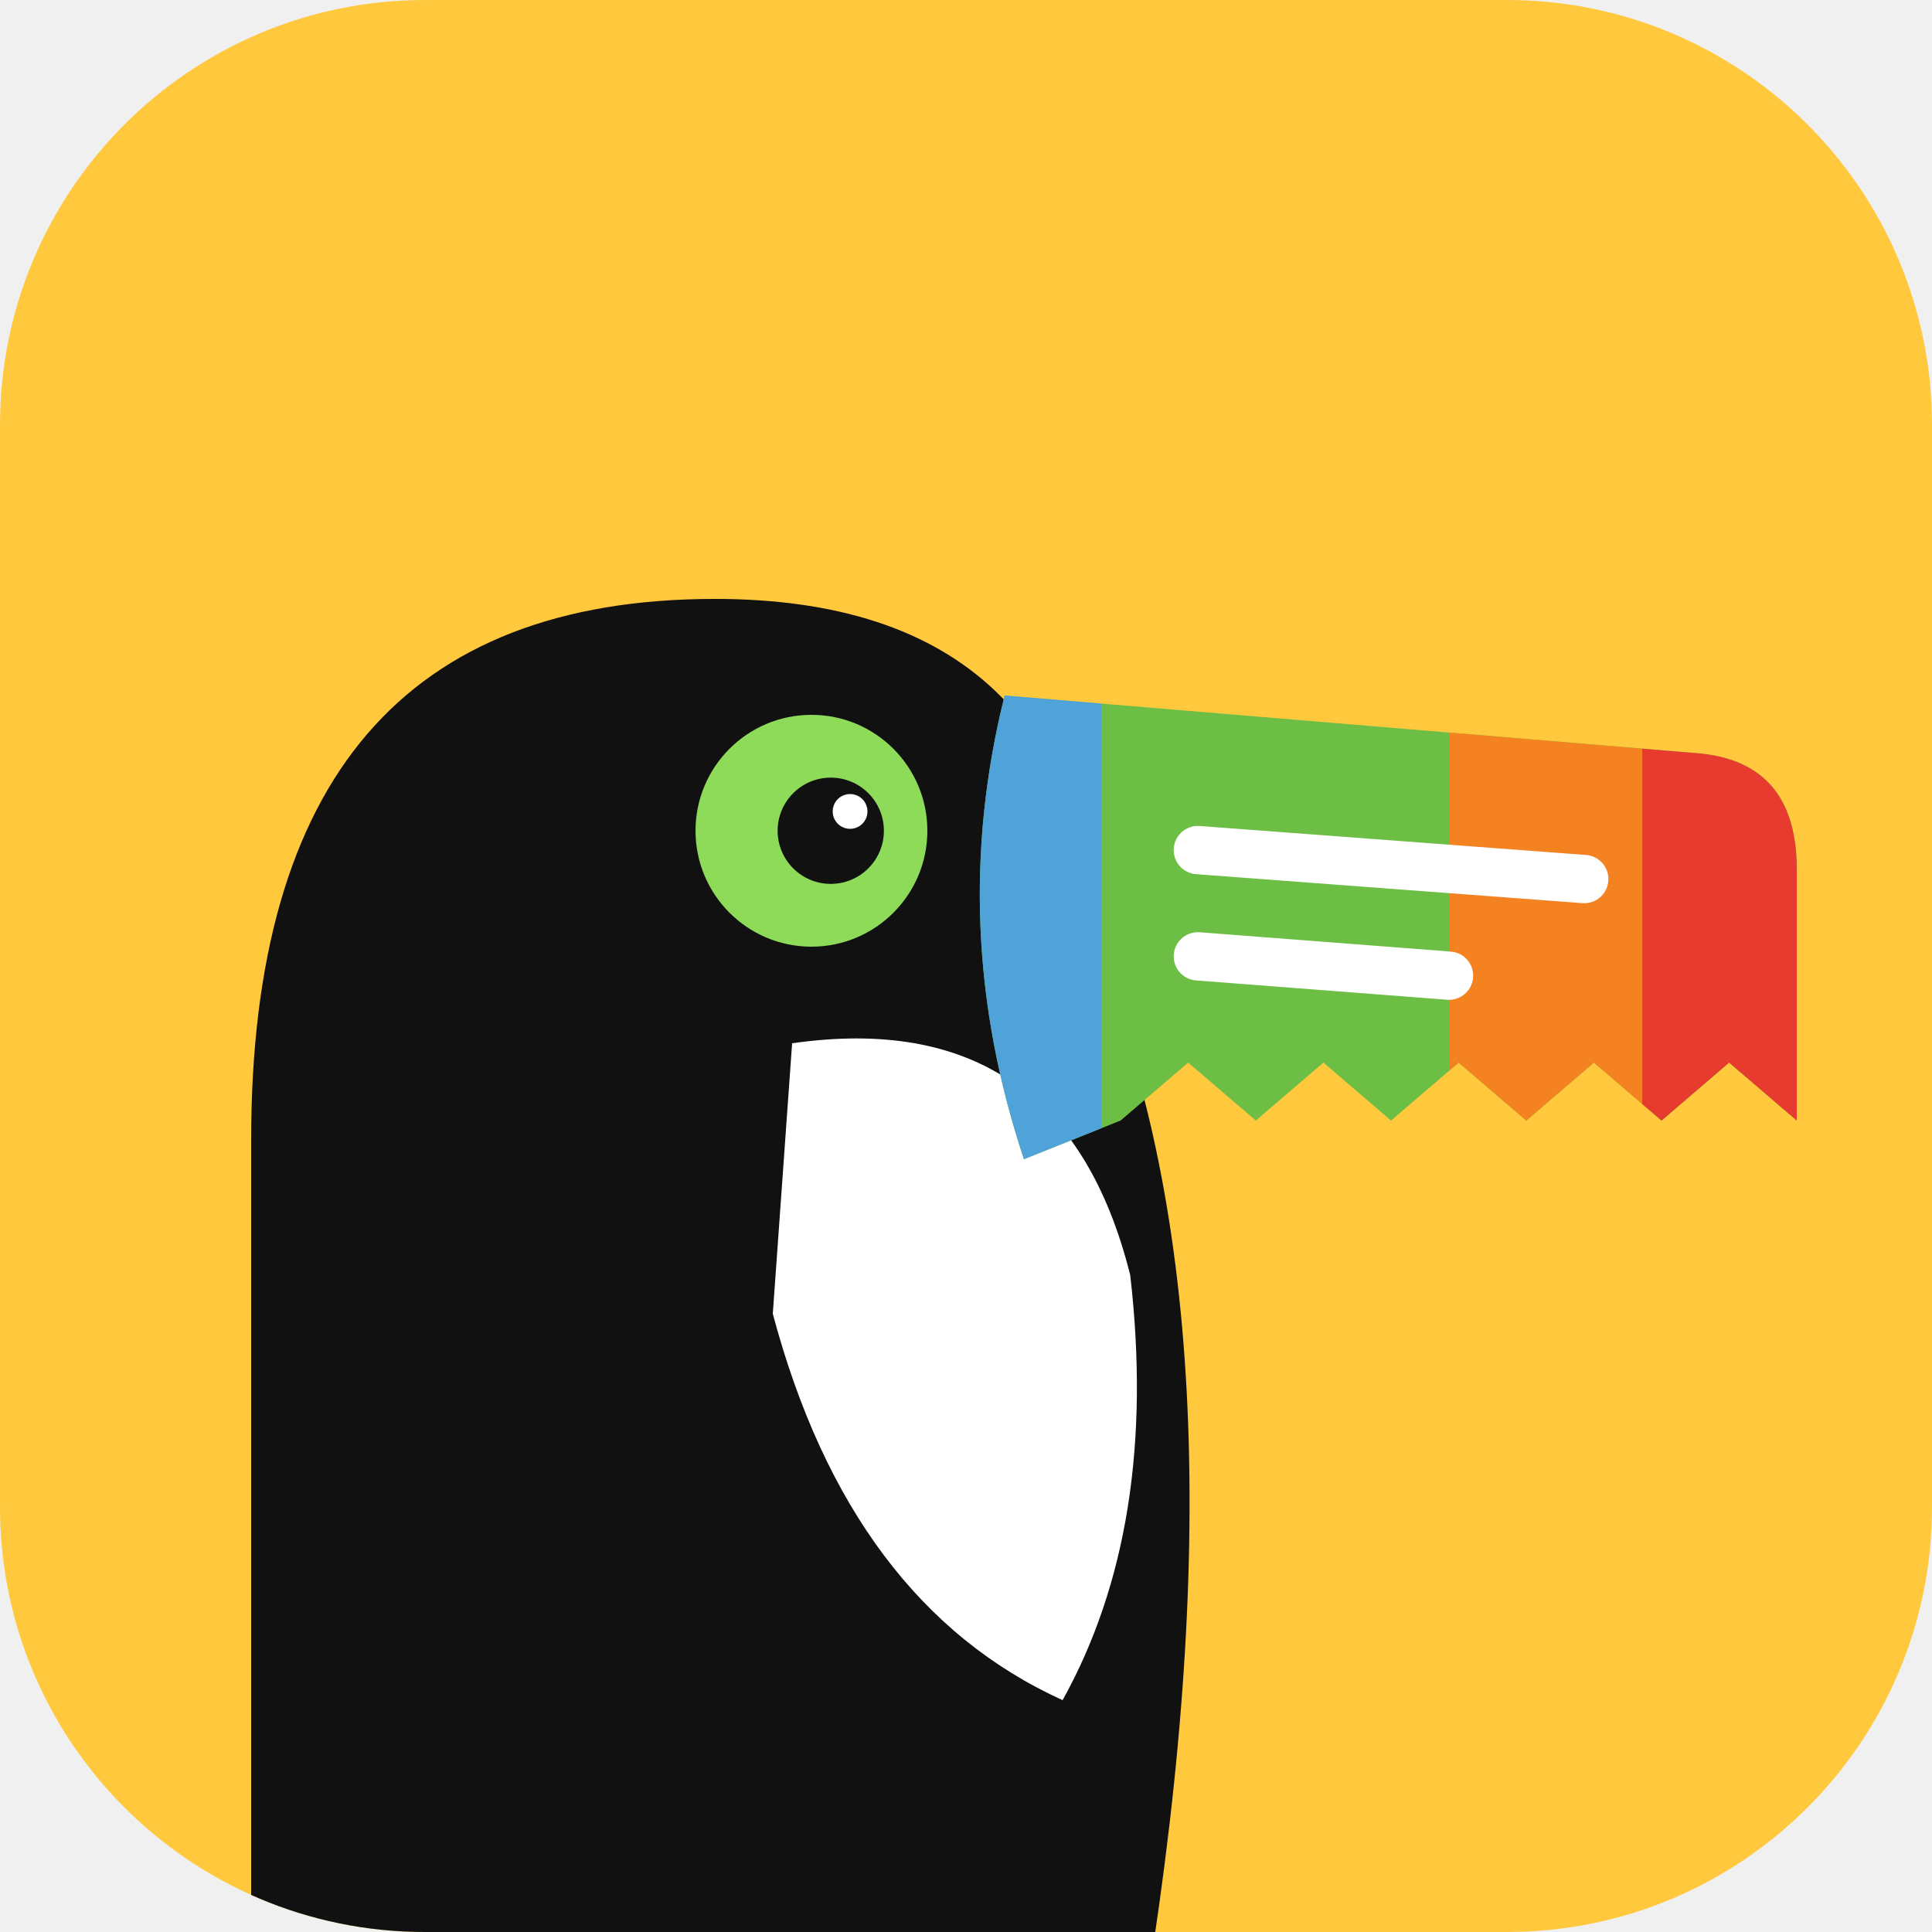
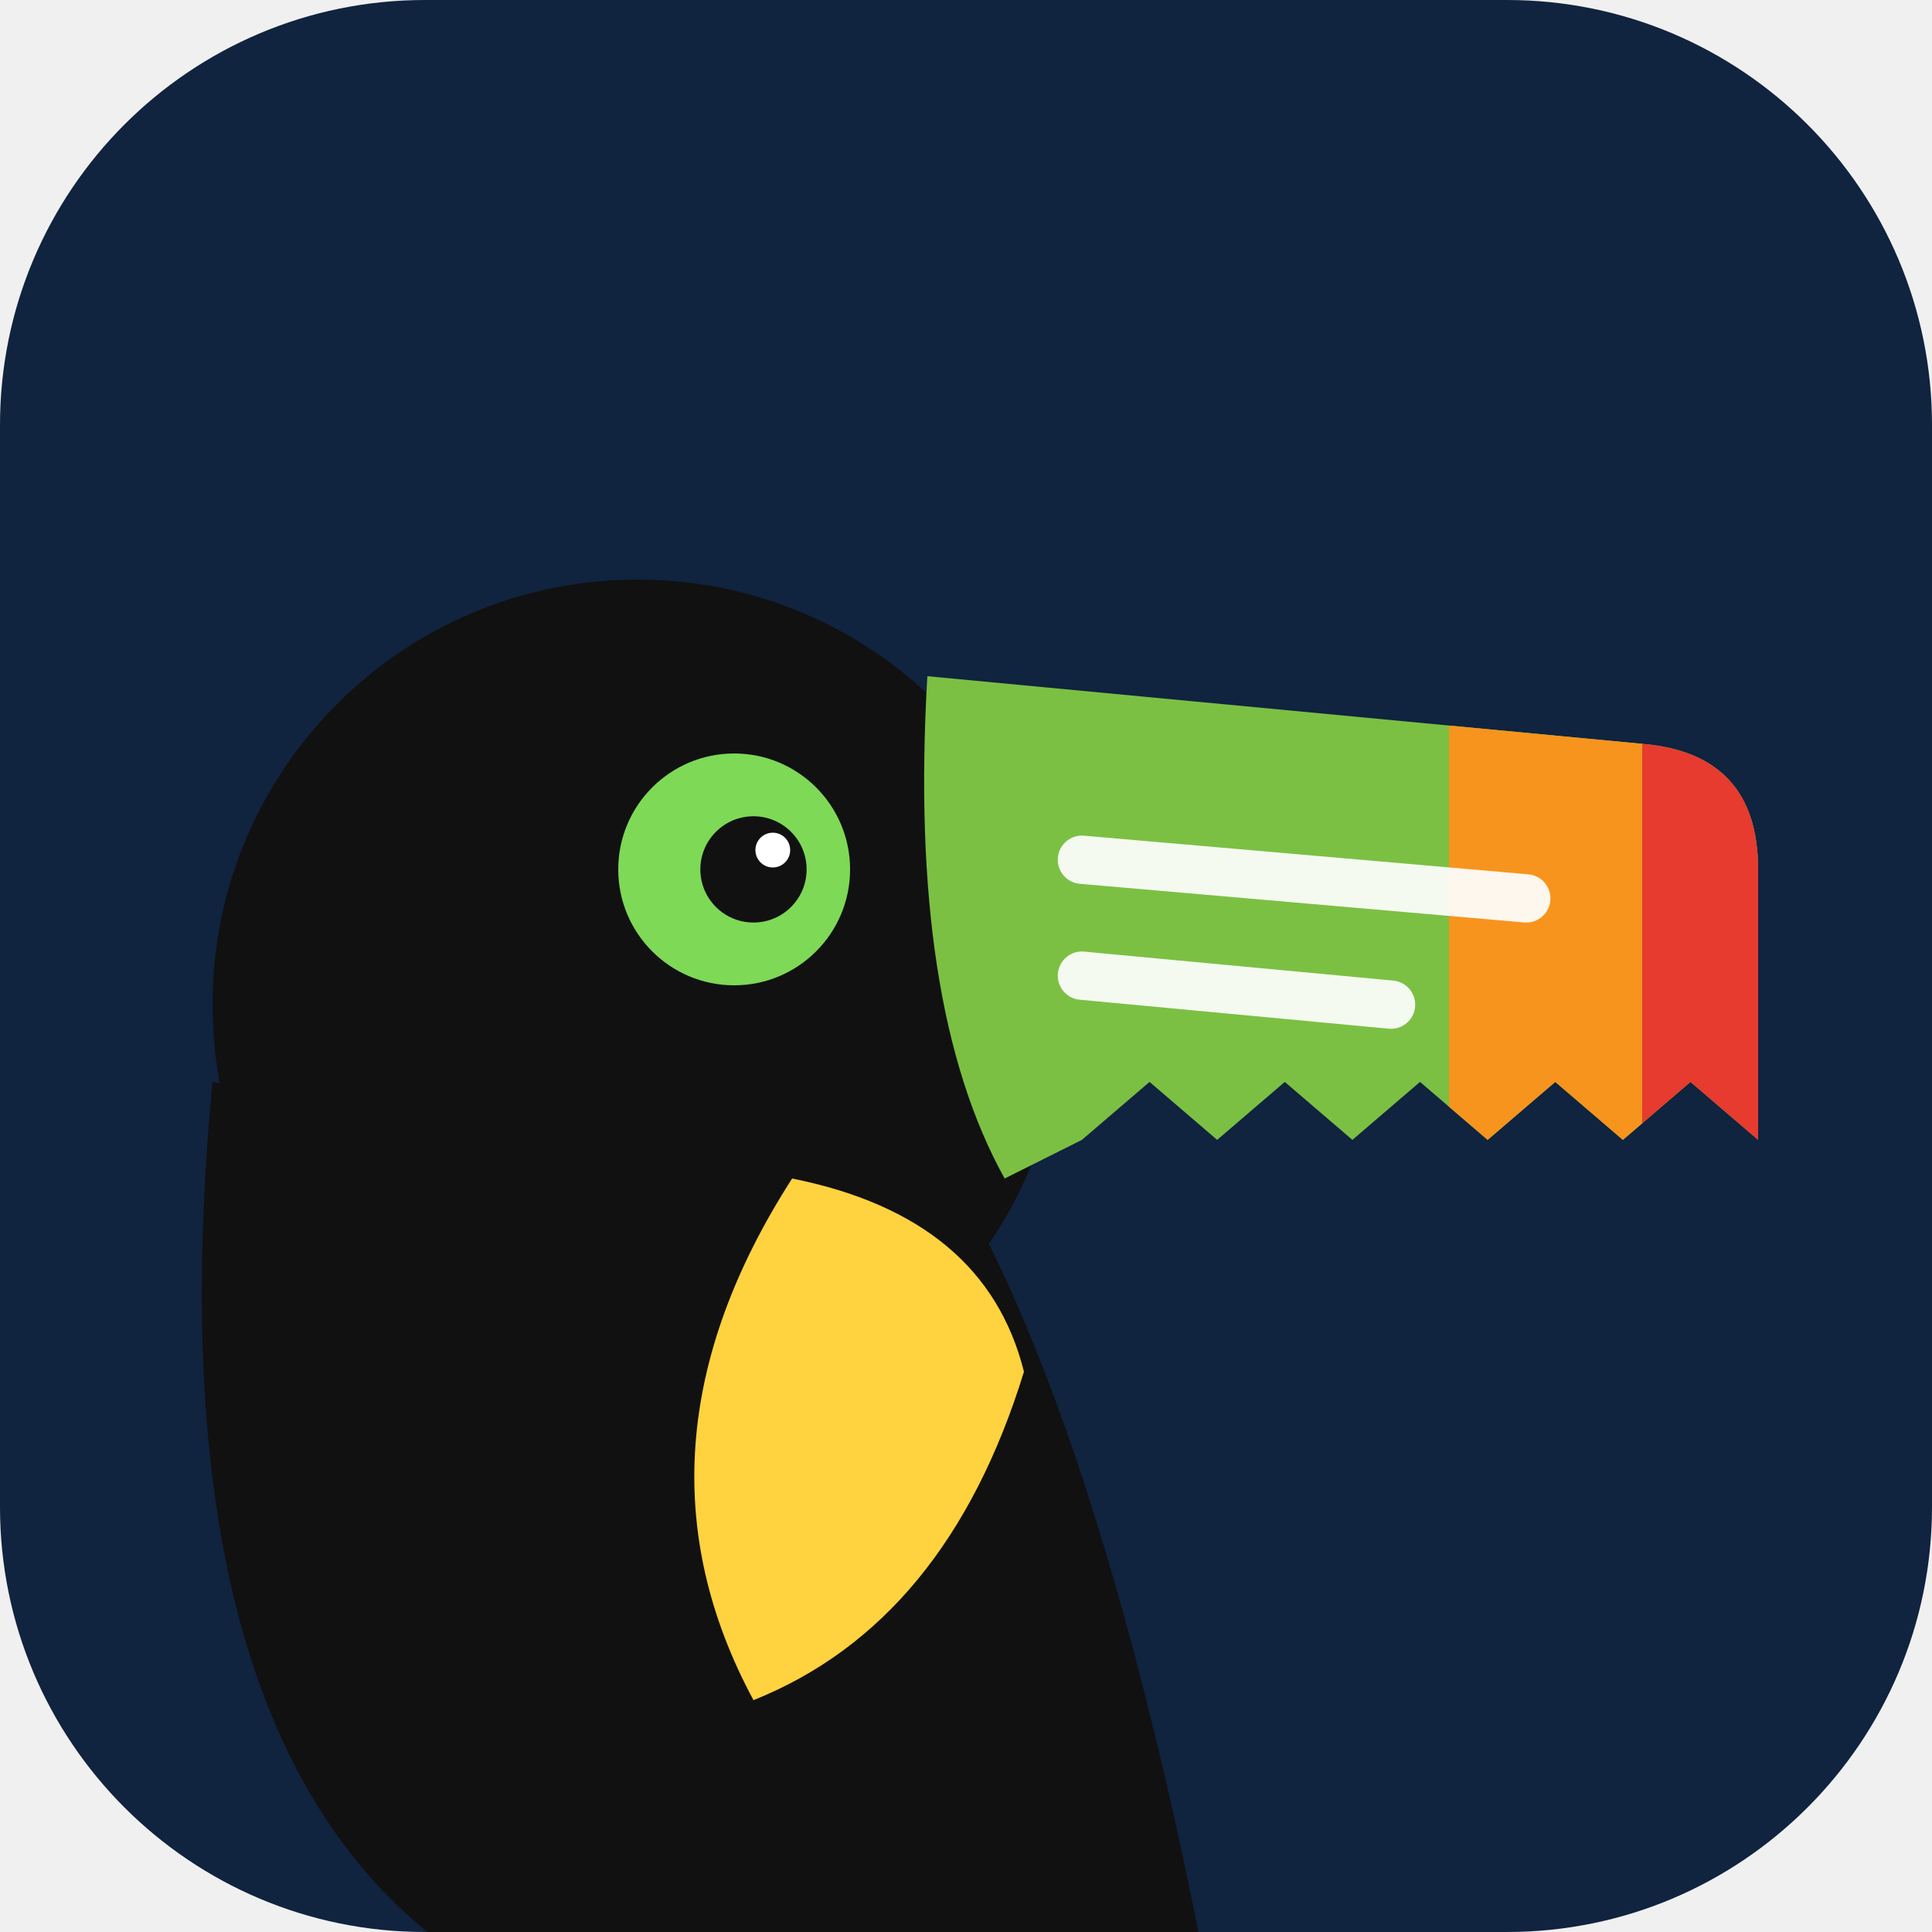
<svg xmlns="http://www.w3.org/2000/svg" viewBox="0 0 200 200">
  <defs>
    <clipPath id="t">
      <rect width="200" height="200" rx="44" />
    </clipPath>
  </defs>
  <g clip-path="url(#t)">
-     <rect width="200" height="200" fill="#FFC83D" />
+     <rect width="200" height="200" fill="#10233F" />
    <defs>
      <clipPath id="b">
-         <path d="M104 72 L176 78 Q186 79 186 90 L186 116 L179 110 L172 116 L165 110 L158 116 L151 110 L144 116 L137 110 L130 116 L123 110 L116 116 L106 120 Q98 96 104 72 Z" />
+         <path d="M96 70 L170 77 Q182 78 182 90 L182 118 L175 112 L168 118 L161 112 L154 118 L147 112 L140 118 L133 112 L126 118 L119 112 L112 118 L104 122 Q94 104 96 70 Z" />
      </clipPath>
    </defs>
-     <path d="M26 210 L26 118 Q26 62 74 62 Q112 62 114 100 Q130 140 118 210 Z" fill="#111111" />
-     <path d="M82 108 Q110 104 117 132 Q120 158 110 176 Q88 166 80 136 Z" fill="#FFFFFF" />
+     <path d="M22 112 Q14 196 64 210 L126 210 Q116 156 102 128 Z" fill="#111111" />
+     <circle cx="66" cy="104" r="44" fill="#111111" />
+     <path d="M82 122 Q102 126 106 142 Q98 168 78 176 Q64 150 82 122 Z" fill="#FFD23F" />
    <g clip-path="url(#b)">
-       <rect x="96" y="60" width="96" height="70" fill="#6DBE45" />
-       <rect x="96" y="60" width="18" height="70" fill="#4FA3D9" />
-       <rect x="150" y="60" width="20" height="70" fill="#F58220" />
-       <rect x="170" y="60" width="22" height="70" fill="#E63B2E" />
+       <rect x="90" y="60" width="100" height="70" fill="#7BC043" />
+       <rect x="150" y="60" width="20" height="70" fill="#F7941D" />
+       <rect x="170" y="60" width="20" height="70" fill="#E63B2E" />
    </g>
-     <path d="M124 88 L164 91" stroke="#FFFFFF" stroke-width="5" stroke-linecap="round" />
-     <path d="M124 99 L150 101" stroke="#FFFFFF" stroke-width="5" stroke-linecap="round" />
-     <circle cx="84" cy="86" r="12" fill="#8EDB5A" />
-     <circle cx="86" cy="86" r="5.5" fill="#111111" />
-     <circle cx="88" cy="84" r="1.8" fill="#FFFFFF" />
+     <path d="M112 89 L158 93" stroke="#FFFFFF" stroke-opacity="0.92" stroke-width="5" stroke-linecap="round" />
+     <path d="M112 101 L144 104" stroke="#FFFFFF" stroke-opacity="0.92" stroke-width="5" stroke-linecap="round" />
+     <circle cx="76" cy="90" r="12" fill="#7ED957" />
+     <circle cx="78" cy="90" r="5.5" fill="#111111" />
+     <circle cx="80" cy="88" r="1.8" fill="#FFFFFF" />
  </g>
</svg>
